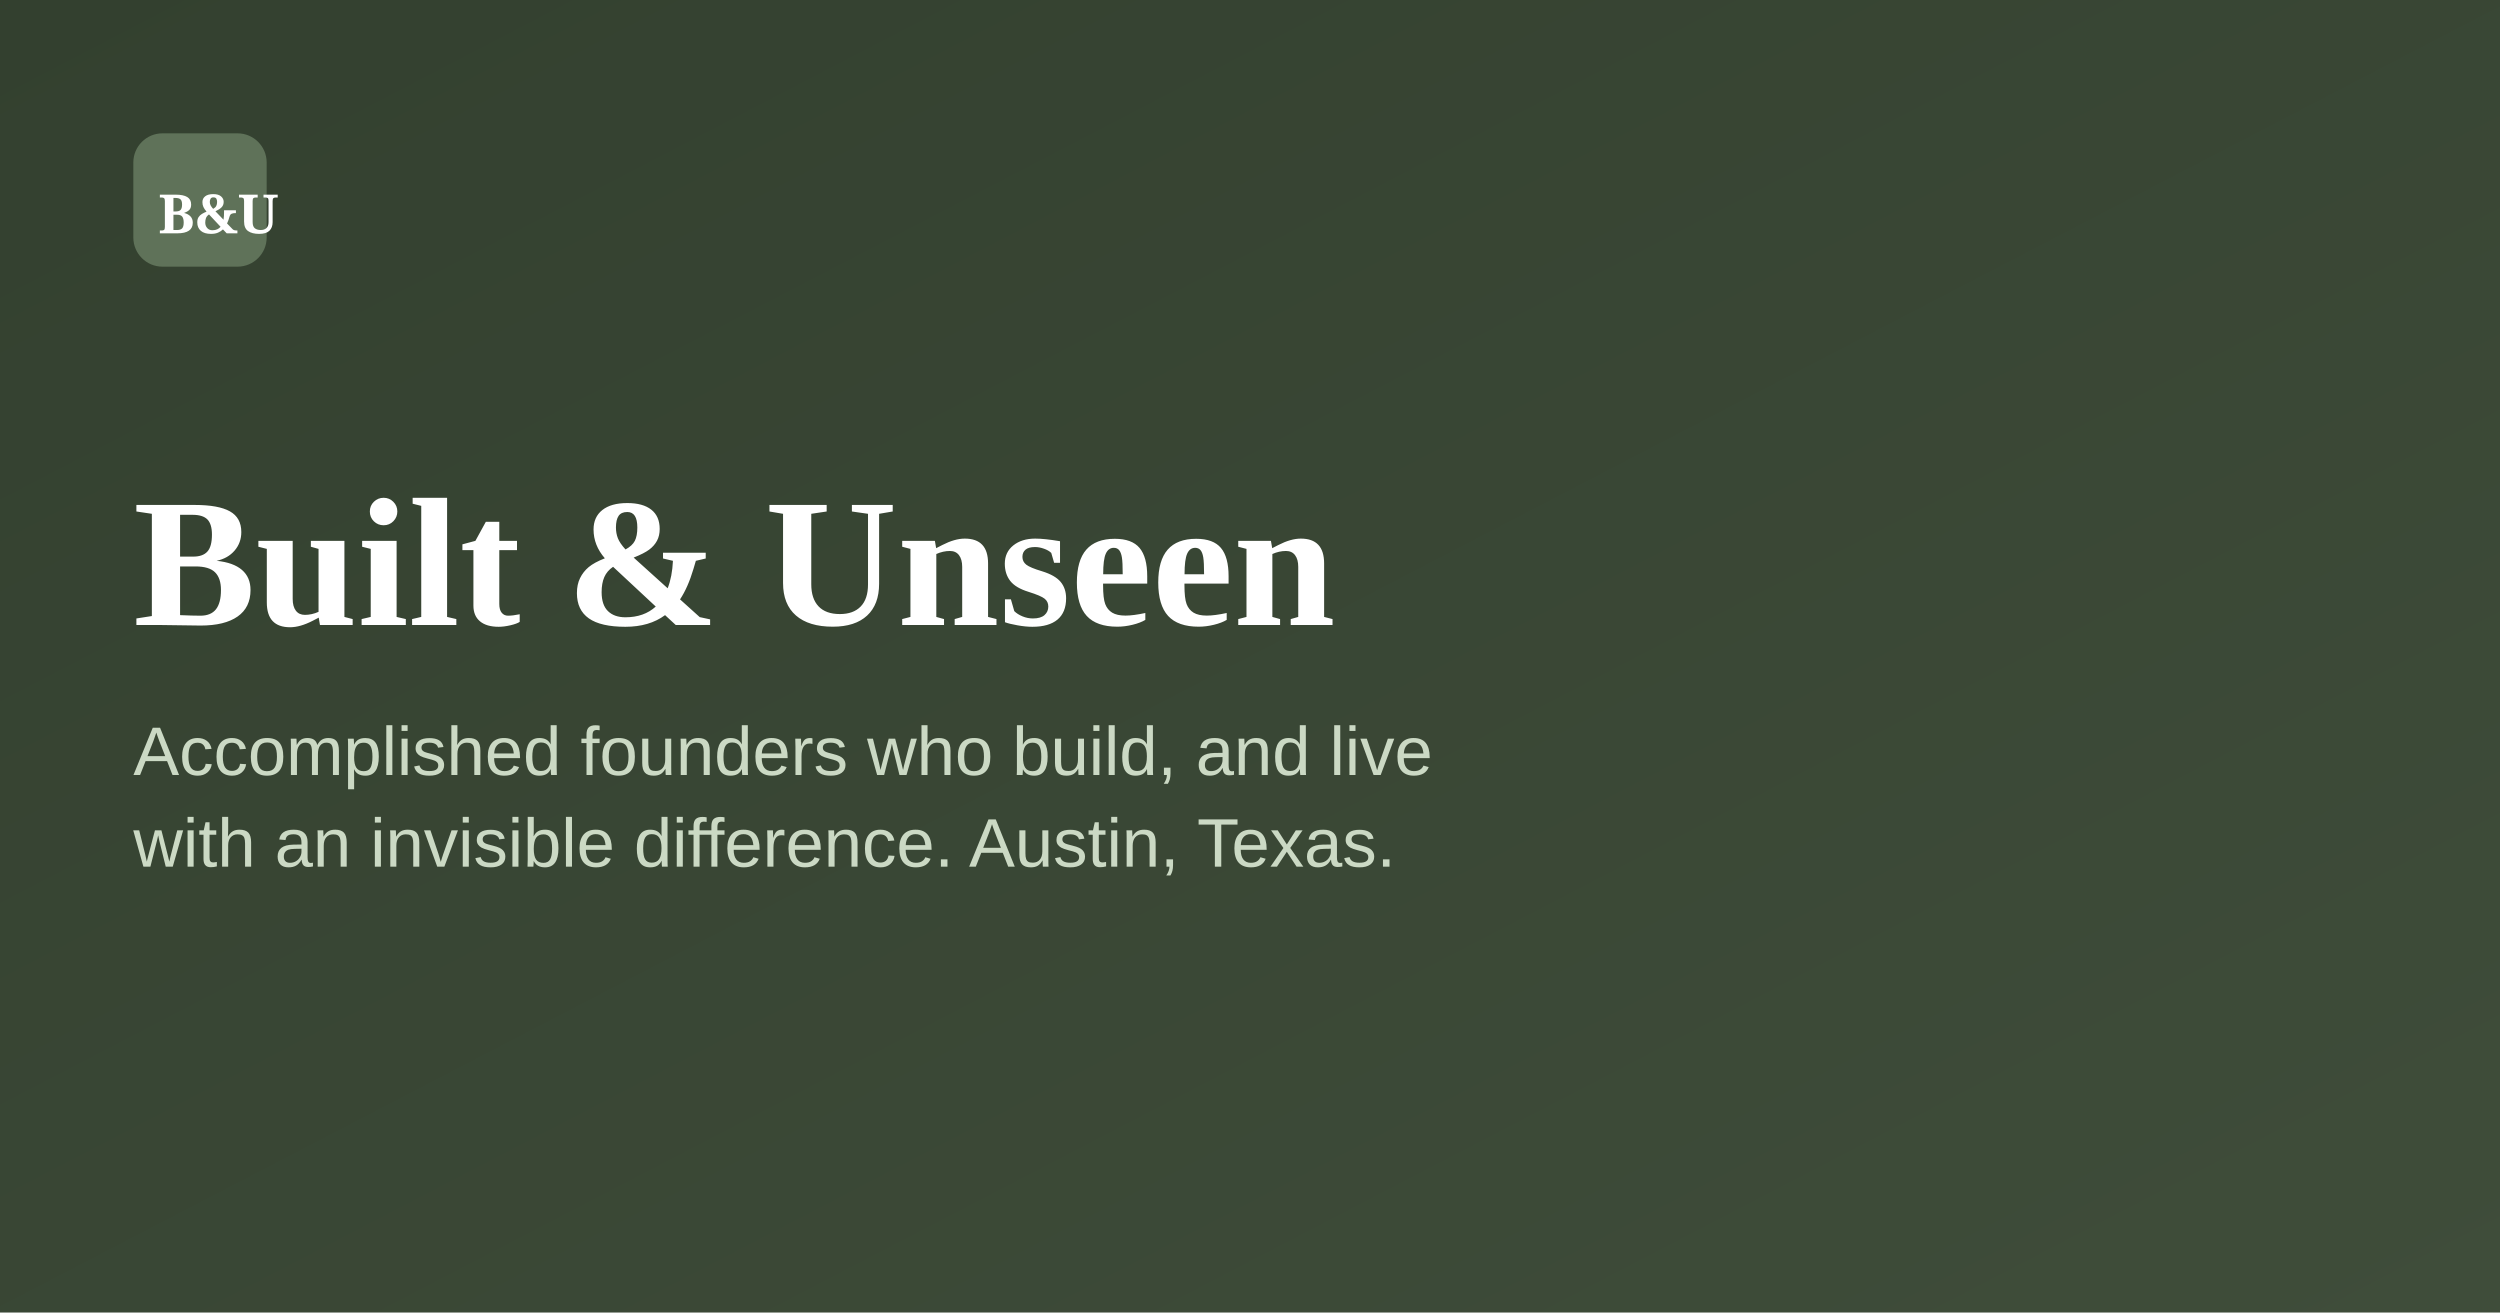
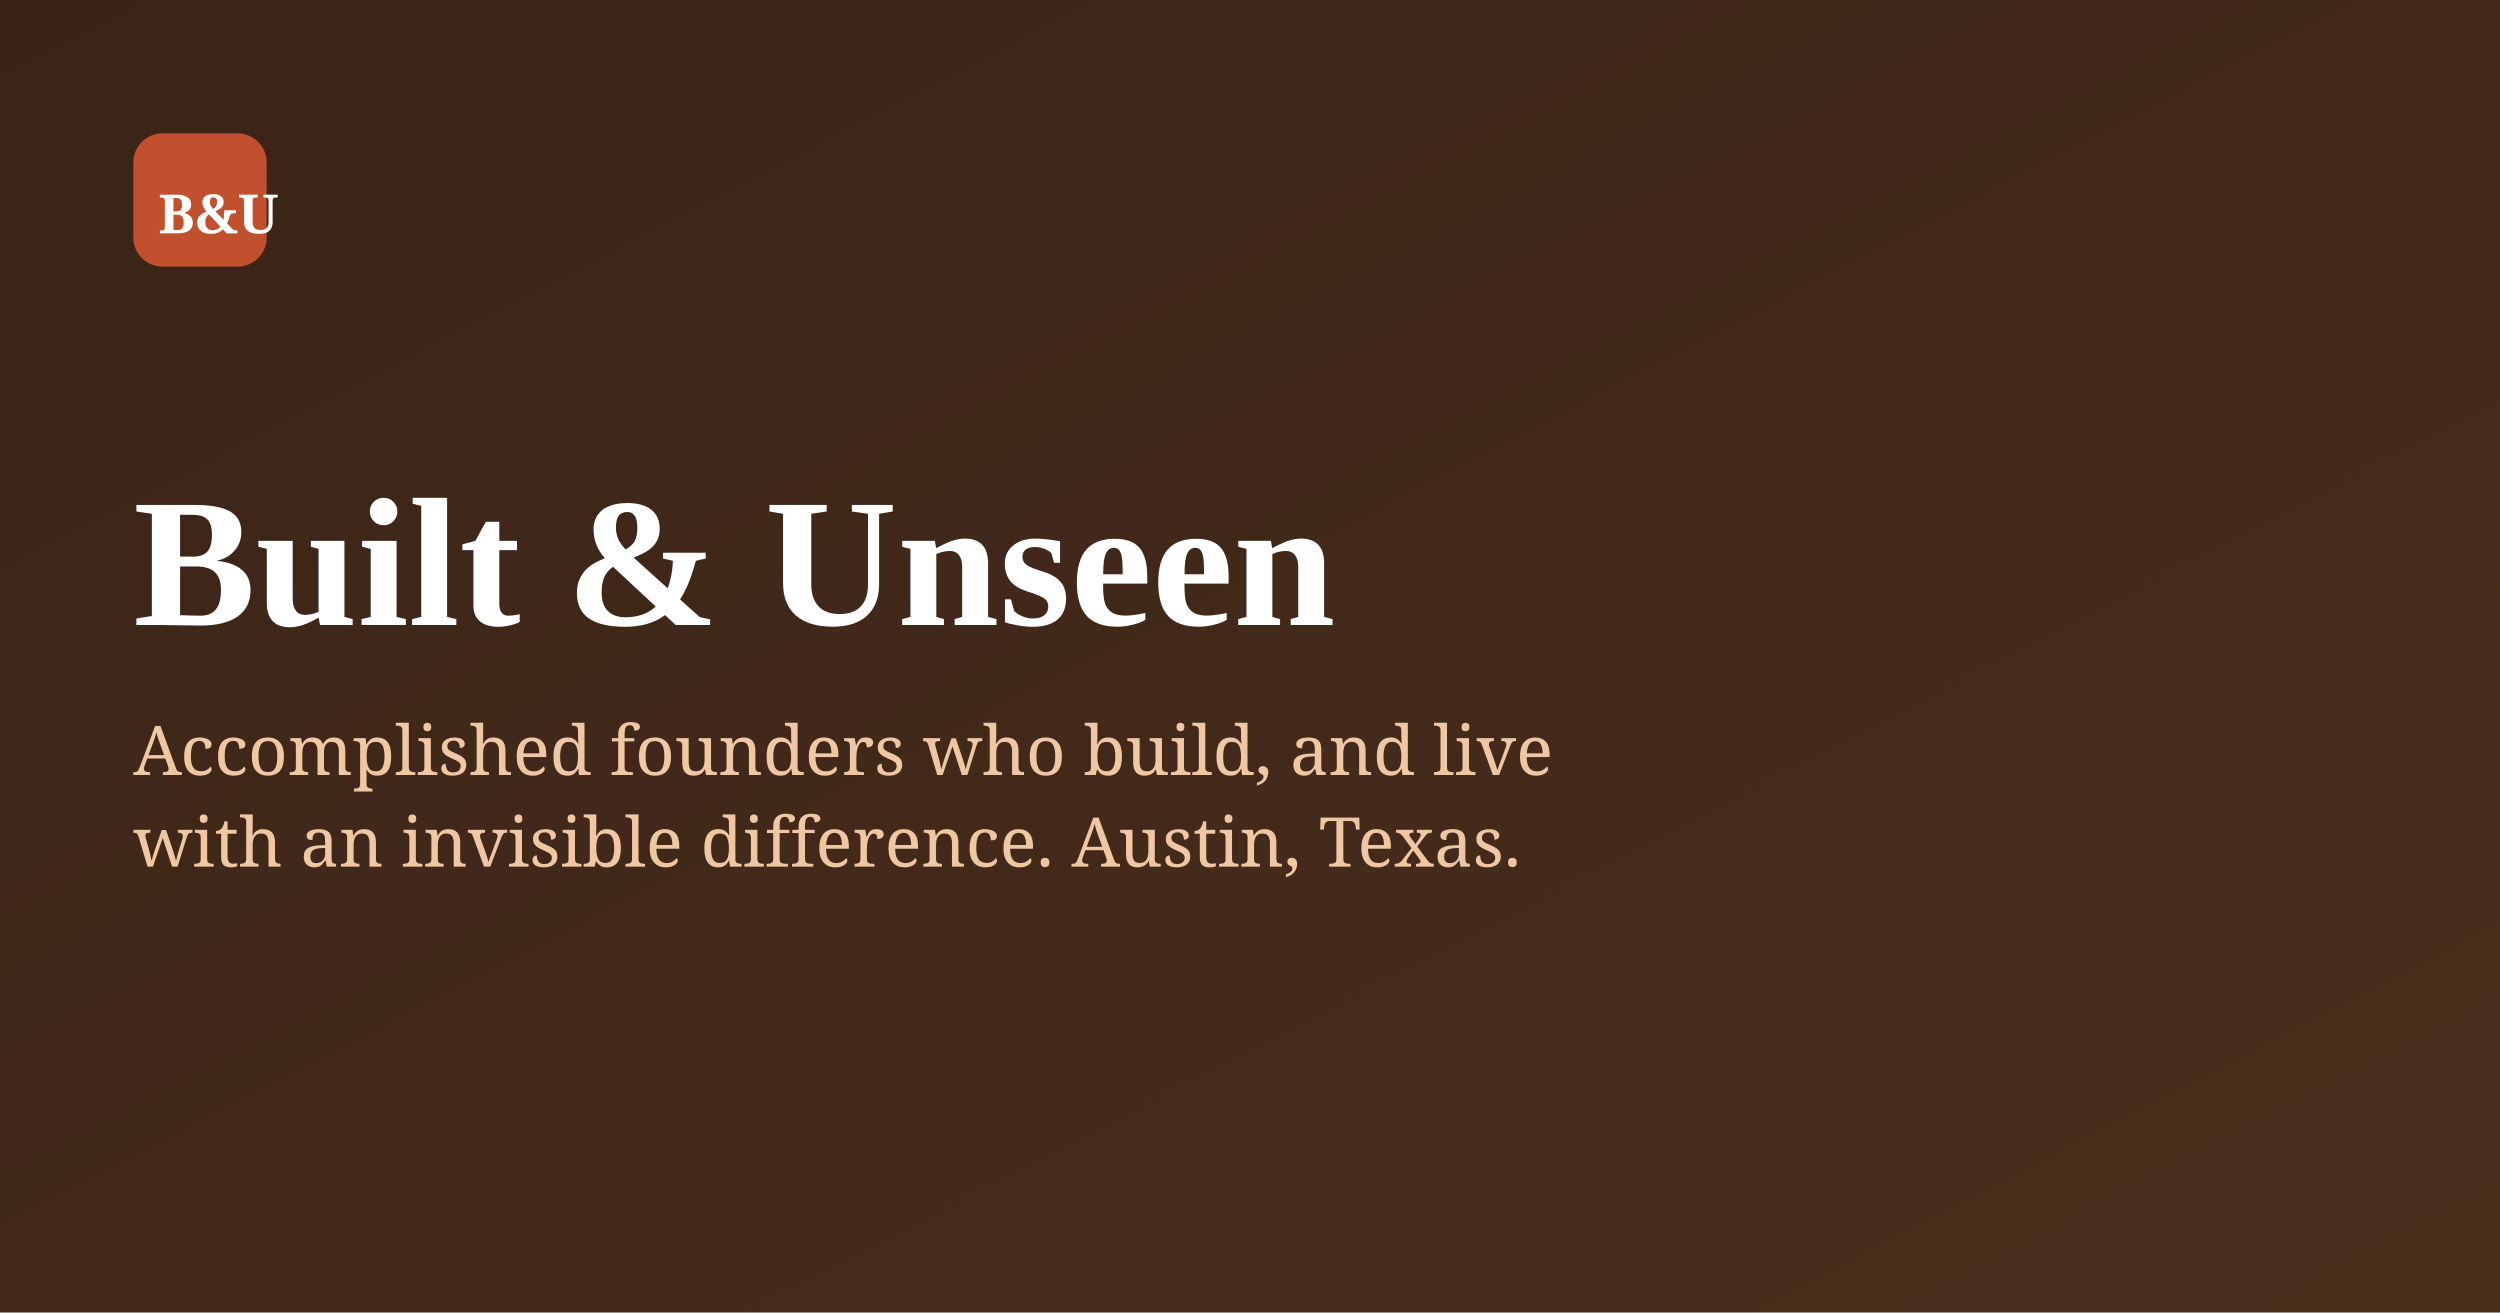
<svg xmlns="http://www.w3.org/2000/svg" width="1200" height="630" viewBox="0 0 1200 630">
  <defs>
    <linearGradient id="g" x1="0" y1="0" x2="1" y2="1">
-       <stop offset="0" stop-color="#33402f" />
-       <stop offset="1" stop-color="#3f4d3a" />
+       <stop offset="0" stop-color="#3a2418" />
+       <stop offset="1" stop-color="#4a2e1c" />
    </linearGradient>
  </defs>
  <rect width="1200" height="630" fill="url(#g)" />
-   <rect x="64" y="64" width="64" height="64" rx="14" fill="#5f7259" />
+   <rect x="64" y="64" width="64" height="64" rx="14" fill="#c1502e" />
  <text x="76" y="112" font-family="Georgia,serif" font-size="26" font-weight="700" fill="#fff">B&amp;U</text>
  <text x="64" y="300" font-family="Georgia,'Times New Roman',serif" font-size="88" font-weight="800" fill="#fff">Built &amp; Unseen</text>
-   <text x="64" y="372" font-family="system-ui,Arial" font-size="33" fill="#cbd9c4">Accomplished founders who build, and live</text>
-   <text x="64" y="416" font-family="system-ui,Arial" font-size="33" fill="#cbd9c4">with an invisible difference. Austin, Texas.</text>
+   <text x="64" y="372" font-family="Georgia,serif" font-size="33" fill="#f0c7a3">Accomplished founders who build, and live</text>
+   <text x="64" y="416" font-family="Georgia,serif" font-size="33" fill="#f0c7a3">with an invisible difference. Austin, Texas.</text>
</svg>
